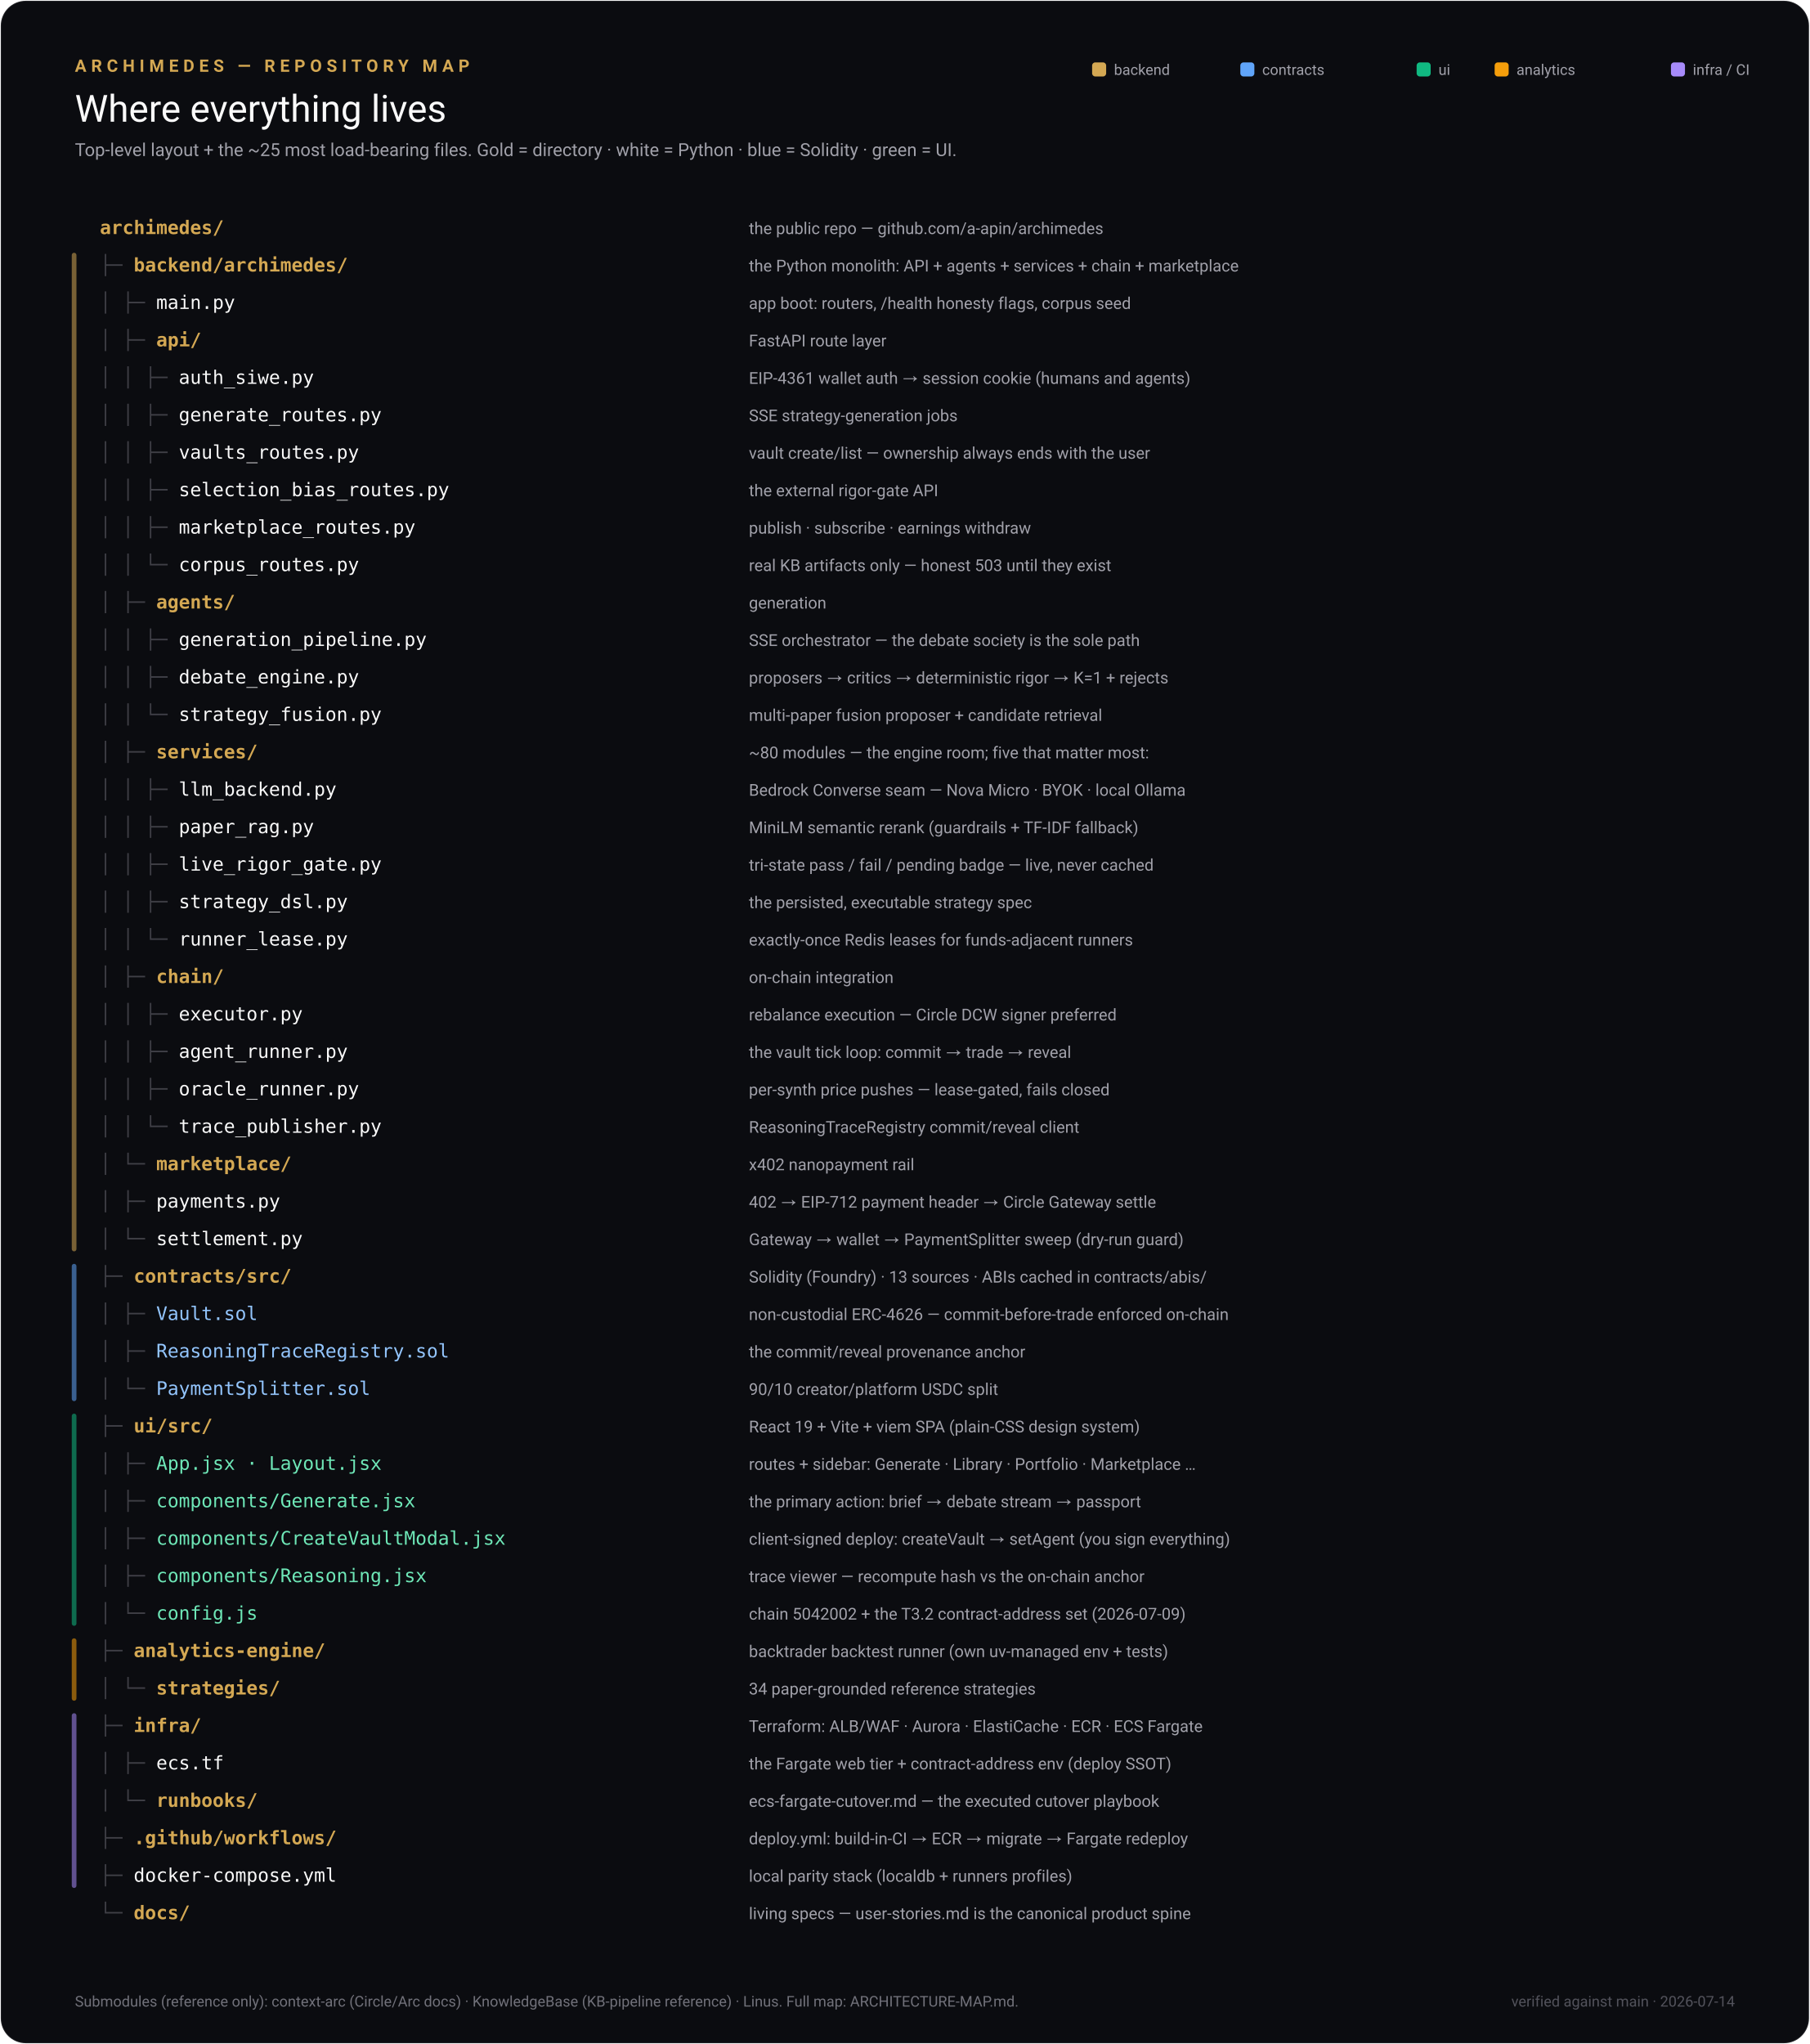
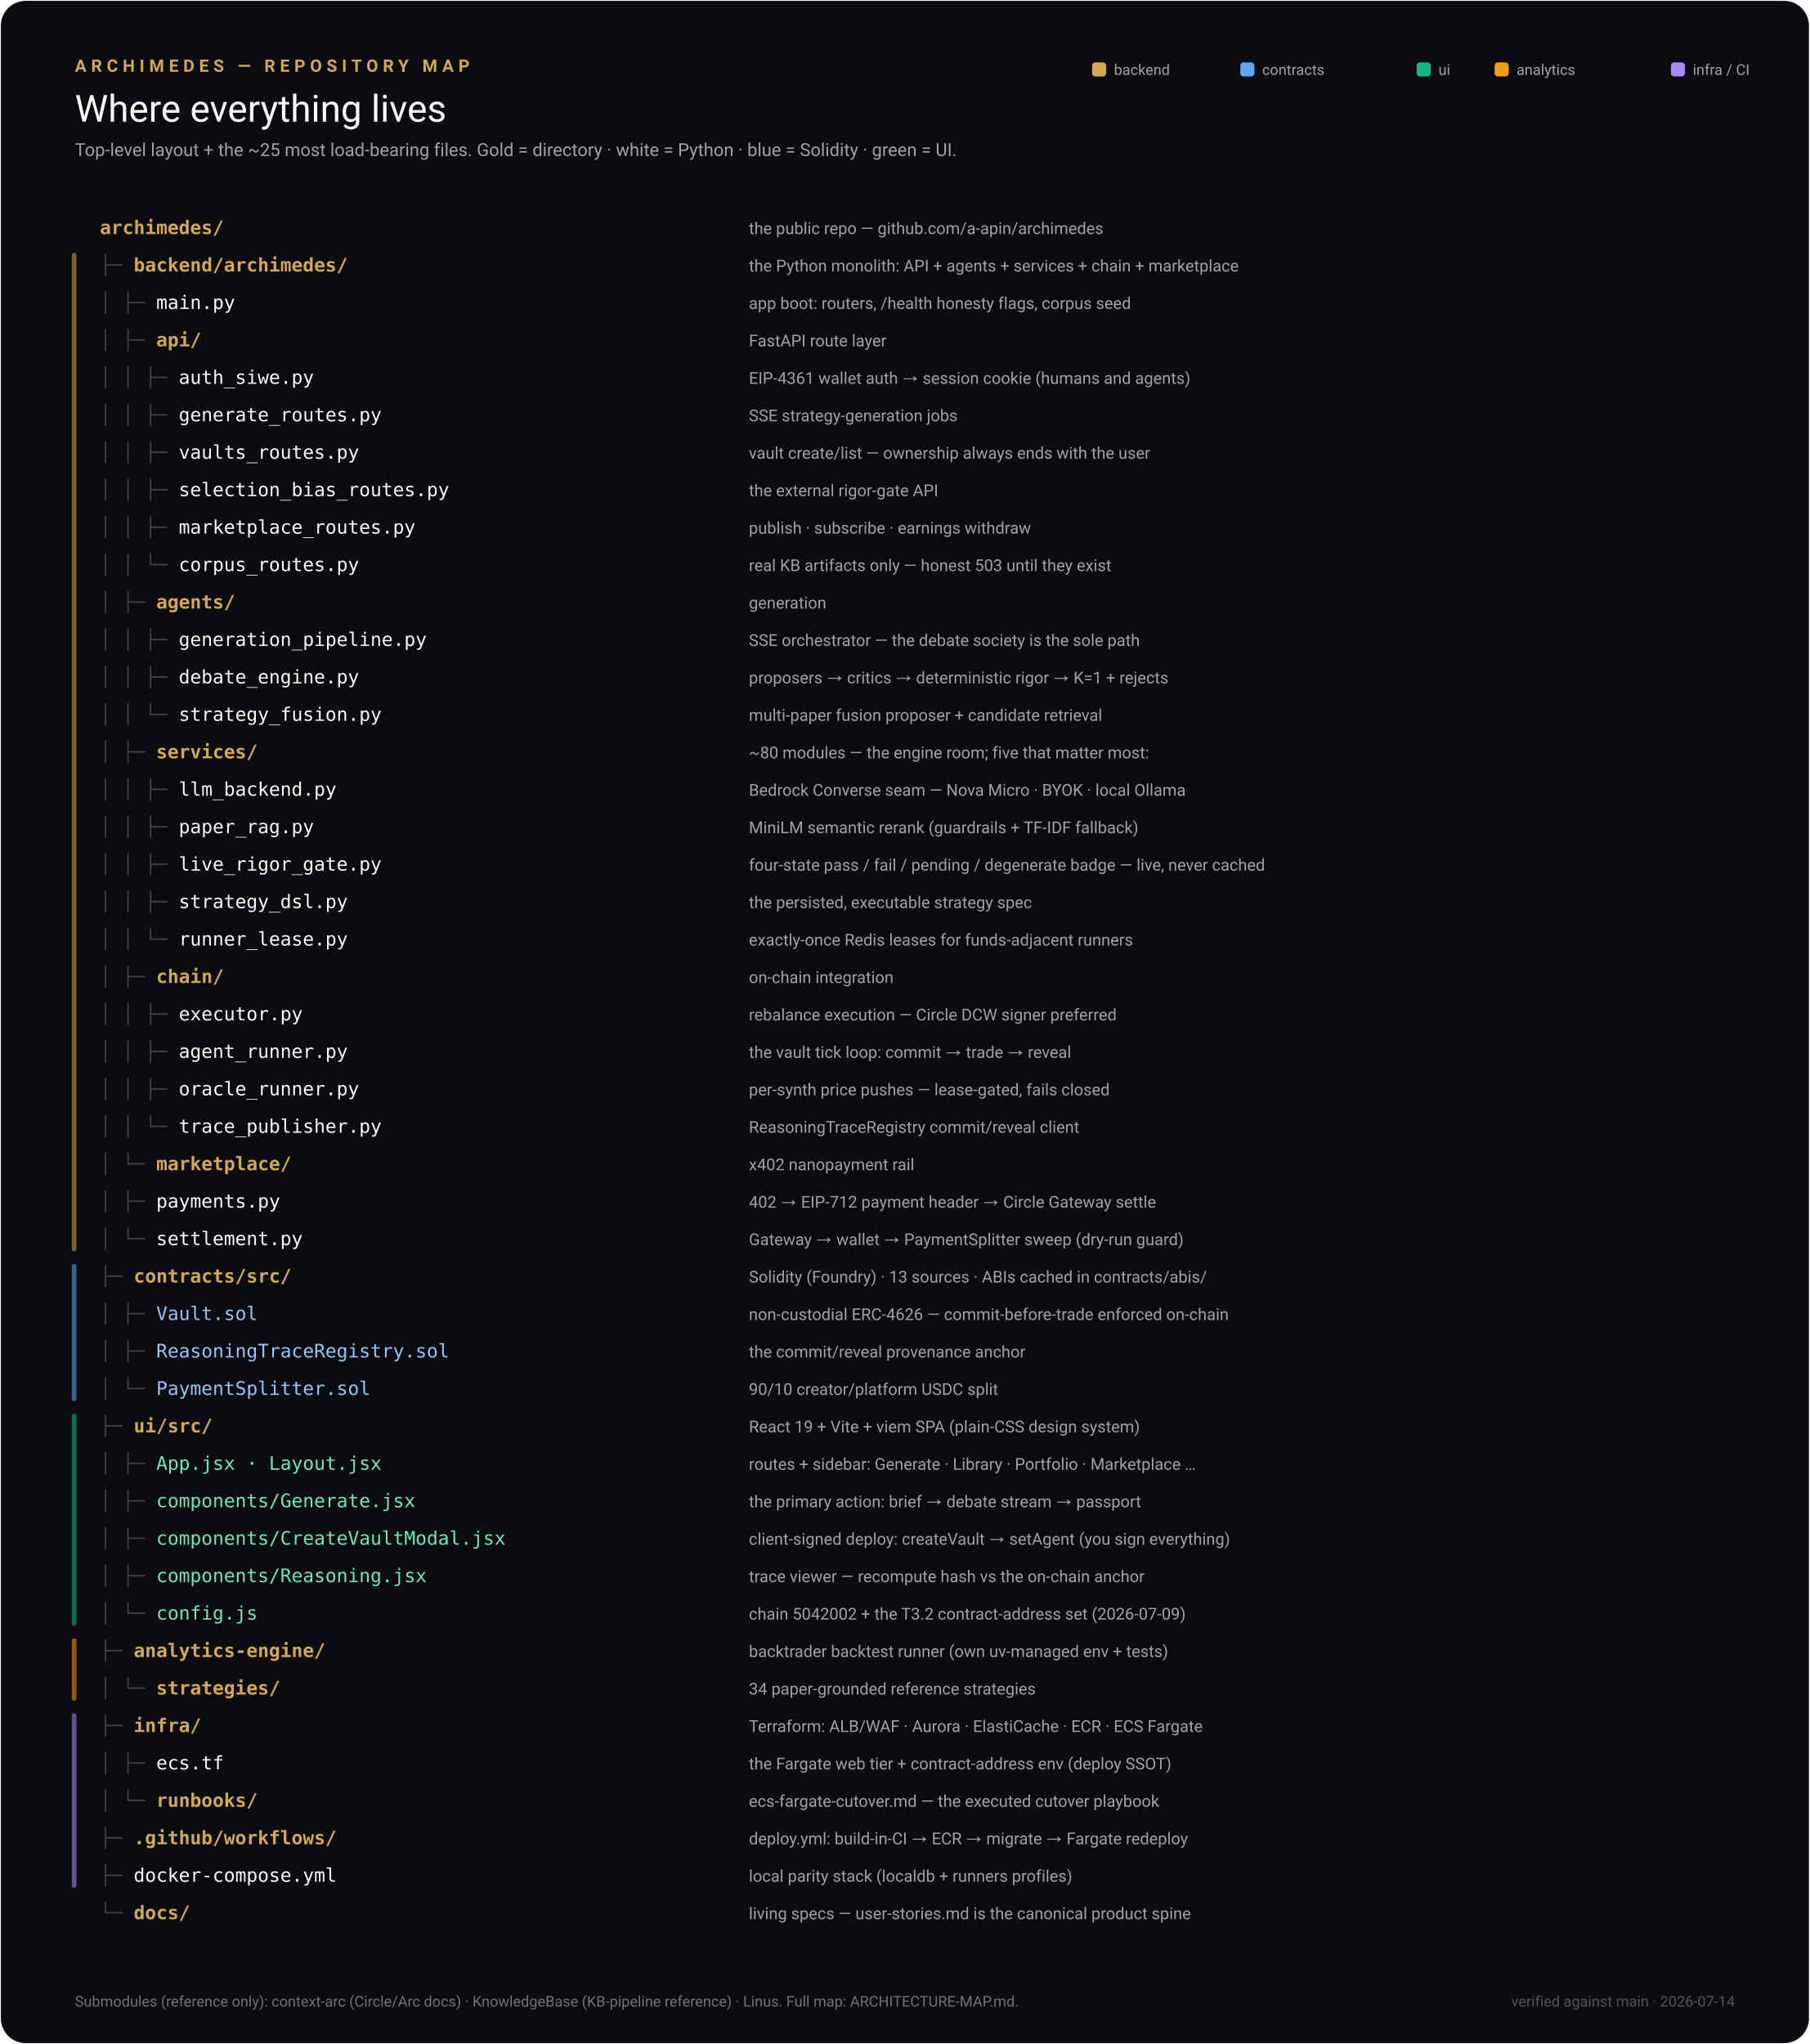
<svg xmlns="http://www.w3.org/2000/svg" width="1160" height="1310" viewBox="0 0 1160 1310" role="img" aria-labelledby="ft-t ft-d">
  <style>text{font-family:system-ui,-apple-system,"Segoe UI",Roboto,Helvetica,Arial,sans-serif}.mono{font-family:ui-monospace,SFMono-Regular,Menlo,Consolas,monospace}</style>
  <rect x="0.5" y="0.5" width="1159" height="1309" rx="16" fill="#0B0C10" stroke="rgba(255,255,255,0.10)" />
  <text x="48" y="46" fill="#D4A853" font-size="11" letter-spacing="3" font-weight="600">ARCHIMEDES — REPOSITORY MAP</text>
  <text x="48" y="78" fill="#FAFAFA" font-size="24" font-family="Georgia,serif">Where everything lives</text>
  <text x="48" y="100" fill="#A1A1AA" font-size="11.5">Top-level layout + the ~25 most load-bearing files. Gold = directory · white = Python · blue = Solidity · green = UI.</text>
  <rect x="700" y="40" width="9" height="9" rx="2" fill="#D4A853" />
  <text x="714" y="48" fill="#A1A1AA" font-size="9.5">backend</text>
  <rect x="795" y="40" width="9" height="9" rx="2" fill="#60A5FA" />
  <text x="809" y="48" fill="#A1A1AA" font-size="9.5">contracts</text>
  <rect x="908" y="40" width="9" height="9" rx="2" fill="#10B981" />
  <text x="922" y="48" fill="#A1A1AA" font-size="9.5">ui</text>
  <rect x="958" y="40" width="9" height="9" rx="2" fill="#F59E0B" />
  <text x="972" y="48" fill="#A1A1AA" font-size="9.5">analytics</text>
  <rect x="1071" y="40" width="9" height="9" rx="2" fill="#A78BFA" />
  <text x="1085" y="48" fill="#A1A1AA" font-size="9.5">infra / CI</text>
  <text x="64" y="150" class="mono" font-size="12" fill="#3F3F46">
    <tspan fill="#D4A853" font-weight="600">archimedes/</tspan>
  </text>
  <text x="480" y="150" font-size="10.5" fill="#A1A1AA">the public repo — github.com/a-apin/archimedes</text>
  <text x="64" y="174" class="mono" font-size="12" fill="#3F3F46">├─ <tspan fill="#D4A853" font-weight="600">backend/archimedes/</tspan>
  </text>
  <text x="480" y="174" font-size="10.5" fill="#A1A1AA">the Python monolith: API + agents + services + chain + marketplace</text>
  <text x="64" y="198" class="mono" font-size="12" fill="#3F3F46">│  ├─ <tspan fill="#FAFAFA">main.py</tspan>
  </text>
  <text x="480" y="198" font-size="10.5" fill="#A1A1AA">app boot: routers, /health honesty flags, corpus seed</text>
  <text x="64" y="222" class="mono" font-size="12" fill="#3F3F46">│  ├─ <tspan fill="#D4A853" font-weight="600">api/</tspan>
  </text>
  <text x="480" y="222" font-size="10.5" fill="#A1A1AA">FastAPI route layer</text>
  <text x="64" y="246" class="mono" font-size="12" fill="#3F3F46">│  │  ├─ <tspan fill="#FAFAFA">auth_siwe.py</tspan>
  </text>
  <text x="480" y="246" font-size="10.5" fill="#A1A1AA">EIP-4361 wallet auth → session cookie (humans and agents)</text>
  <text x="64" y="270" class="mono" font-size="12" fill="#3F3F46">│  │  ├─ <tspan fill="#FAFAFA">generate_routes.py</tspan>
  </text>
  <text x="480" y="270" font-size="10.5" fill="#A1A1AA">SSE strategy-generation jobs</text>
  <text x="64" y="294" class="mono" font-size="12" fill="#3F3F46">│  │  ├─ <tspan fill="#FAFAFA">vaults_routes.py</tspan>
  </text>
  <text x="480" y="294" font-size="10.5" fill="#A1A1AA">vault create/list — ownership always ends with the user</text>
  <text x="64" y="318" class="mono" font-size="12" fill="#3F3F46">│  │  ├─ <tspan fill="#FAFAFA">selection_bias_routes.py</tspan>
  </text>
  <text x="480" y="318" font-size="10.5" fill="#A1A1AA">the external rigor-gate API</text>
  <text x="64" y="342" class="mono" font-size="12" fill="#3F3F46">│  │  ├─ <tspan fill="#FAFAFA">marketplace_routes.py</tspan>
  </text>
  <text x="480" y="342" font-size="10.5" fill="#A1A1AA">publish · subscribe · earnings withdraw</text>
  <text x="64" y="366" class="mono" font-size="12" fill="#3F3F46">│  │  └─ <tspan fill="#FAFAFA">corpus_routes.py</tspan>
  </text>
  <text x="480" y="366" font-size="10.5" fill="#A1A1AA">real KB artifacts only — honest 503 until they exist</text>
  <text x="64" y="390" class="mono" font-size="12" fill="#3F3F46">│  ├─ <tspan fill="#D4A853" font-weight="600">agents/</tspan>
  </text>
  <text x="480" y="390" font-size="10.5" fill="#A1A1AA">generation</text>
  <text x="64" y="414" class="mono" font-size="12" fill="#3F3F46">│  │  ├─ <tspan fill="#FAFAFA">generation_pipeline.py</tspan>
  </text>
  <text x="480" y="414" font-size="10.5" fill="#A1A1AA">SSE orchestrator — the debate society is the sole path</text>
  <text x="64" y="438" class="mono" font-size="12" fill="#3F3F46">│  │  ├─ <tspan fill="#FAFAFA">debate_engine.py</tspan>
  </text>
  <text x="480" y="438" font-size="10.5" fill="#A1A1AA">proposers → critics → deterministic rigor → K=1 + rejects</text>
  <text x="64" y="462" class="mono" font-size="12" fill="#3F3F46">│  │  └─ <tspan fill="#FAFAFA">strategy_fusion.py</tspan>
  </text>
  <text x="480" y="462" font-size="10.5" fill="#A1A1AA">multi-paper fusion proposer + candidate retrieval</text>
  <text x="64" y="486" class="mono" font-size="12" fill="#3F3F46">│  ├─ <tspan fill="#D4A853" font-weight="600">services/</tspan>
  </text>
  <text x="480" y="486" font-size="10.5" fill="#A1A1AA">~80 modules — the engine room; five that matter most:</text>
  <text x="64" y="510" class="mono" font-size="12" fill="#3F3F46">│  │  ├─ <tspan fill="#FAFAFA">llm_backend.py</tspan>
  </text>
  <text x="480" y="510" font-size="10.5" fill="#A1A1AA">Bedrock Converse seam — Nova Micro · BYOK · local Ollama</text>
  <text x="64" y="534" class="mono" font-size="12" fill="#3F3F46">│  │  ├─ <tspan fill="#FAFAFA">paper_rag.py</tspan>
  </text>
  <text x="480" y="534" font-size="10.5" fill="#A1A1AA">MiniLM semantic rerank (guardrails + TF-IDF fallback)</text>
  <text x="64" y="558" class="mono" font-size="12" fill="#3F3F46">│  │  ├─ <tspan fill="#FAFAFA">live_rigor_gate.py</tspan>
  </text>
-   <text x="480" y="558" font-size="10.5" fill="#A1A1AA">tri-state pass / fail / pending badge — live, never cached</text>
+   <text x="480" y="558" font-size="10.5" fill="#A1A1AA">four-state pass / fail / pending / degenerate badge — live, never cached</text>
  <text x="64" y="582" class="mono" font-size="12" fill="#3F3F46">│  │  ├─ <tspan fill="#FAFAFA">strategy_dsl.py</tspan>
  </text>
  <text x="480" y="582" font-size="10.5" fill="#A1A1AA">the persisted, executable strategy spec</text>
  <text x="64" y="606" class="mono" font-size="12" fill="#3F3F46">│  │  └─ <tspan fill="#FAFAFA">runner_lease.py</tspan>
  </text>
  <text x="480" y="606" font-size="10.5" fill="#A1A1AA">exactly-once Redis leases for funds-adjacent runners</text>
  <text x="64" y="630" class="mono" font-size="12" fill="#3F3F46">│  ├─ <tspan fill="#D4A853" font-weight="600">chain/</tspan>
  </text>
  <text x="480" y="630" font-size="10.5" fill="#A1A1AA">on-chain integration</text>
  <text x="64" y="654" class="mono" font-size="12" fill="#3F3F46">│  │  ├─ <tspan fill="#FAFAFA">executor.py</tspan>
  </text>
  <text x="480" y="654" font-size="10.5" fill="#A1A1AA">rebalance execution — Circle DCW signer preferred</text>
  <text x="64" y="678" class="mono" font-size="12" fill="#3F3F46">│  │  ├─ <tspan fill="#FAFAFA">agent_runner.py</tspan>
  </text>
  <text x="480" y="678" font-size="10.5" fill="#A1A1AA">the vault tick loop: commit → trade → reveal</text>
  <text x="64" y="702" class="mono" font-size="12" fill="#3F3F46">│  │  ├─ <tspan fill="#FAFAFA">oracle_runner.py</tspan>
  </text>
  <text x="480" y="702" font-size="10.5" fill="#A1A1AA">per-synth price pushes — lease-gated, fails closed</text>
  <text x="64" y="726" class="mono" font-size="12" fill="#3F3F46">│  │  └─ <tspan fill="#FAFAFA">trace_publisher.py</tspan>
  </text>
  <text x="480" y="726" font-size="10.5" fill="#A1A1AA">ReasoningTraceRegistry commit/reveal client</text>
  <text x="64" y="750" class="mono" font-size="12" fill="#3F3F46">│  └─ <tspan fill="#D4A853" font-weight="600">marketplace/</tspan>
  </text>
  <text x="480" y="750" font-size="10.5" fill="#A1A1AA">x402 nanopayment rail</text>
  <text x="64" y="774" class="mono" font-size="12" fill="#3F3F46">│     ├─ <tspan fill="#FAFAFA">payments.py</tspan>
  </text>
  <text x="480" y="774" font-size="10.5" fill="#A1A1AA">402 → EIP-712 payment header → Circle Gateway settle</text>
  <text x="64" y="798" class="mono" font-size="12" fill="#3F3F46">│     └─ <tspan fill="#FAFAFA">settlement.py</tspan>
  </text>
  <text x="480" y="798" font-size="10.5" fill="#A1A1AA">Gateway → wallet → PaymentSplitter sweep (dry-run guard)</text>
  <text x="64" y="822" class="mono" font-size="12" fill="#3F3F46">├─ <tspan fill="#D4A853" font-weight="600">contracts/src/</tspan>
  </text>
  <text x="480" y="822" font-size="10.5" fill="#A1A1AA">Solidity (Foundry) · 13 sources · ABIs cached in contracts/abis/</text>
  <text x="64" y="846" class="mono" font-size="12" fill="#3F3F46">│  ├─ <tspan fill="#93C5FD">Vault.sol</tspan>
  </text>
  <text x="480" y="846" font-size="10.5" fill="#A1A1AA">non-custodial ERC-4626 — commit-before-trade enforced on-chain</text>
  <text x="64" y="870" class="mono" font-size="12" fill="#3F3F46">│  ├─ <tspan fill="#93C5FD">ReasoningTraceRegistry.sol</tspan>
  </text>
  <text x="480" y="870" font-size="10.5" fill="#A1A1AA">the commit/reveal provenance anchor</text>
  <text x="64" y="894" class="mono" font-size="12" fill="#3F3F46">│  └─ <tspan fill="#93C5FD">PaymentSplitter.sol</tspan>
  </text>
  <text x="480" y="894" font-size="10.5" fill="#A1A1AA">90/10 creator/platform USDC split</text>
  <text x="64" y="918" class="mono" font-size="12" fill="#3F3F46">├─ <tspan fill="#D4A853" font-weight="600">ui/src/</tspan>
  </text>
  <text x="480" y="918" font-size="10.5" fill="#A1A1AA">React 19 + Vite + viem SPA (plain-CSS design system)</text>
  <text x="64" y="942" class="mono" font-size="12" fill="#3F3F46">│  ├─ <tspan fill="#6EE7B7">App.jsx · Layout.jsx</tspan>
  </text>
  <text x="480" y="942" font-size="10.5" fill="#A1A1AA">routes + sidebar: Generate · Library · Portfolio · Marketplace …</text>
  <text x="64" y="966" class="mono" font-size="12" fill="#3F3F46">│  ├─ <tspan fill="#6EE7B7">components/Generate.jsx</tspan>
  </text>
  <text x="480" y="966" font-size="10.5" fill="#A1A1AA">the primary action: brief → debate stream → passport</text>
  <text x="64" y="990" class="mono" font-size="12" fill="#3F3F46">│  ├─ <tspan fill="#6EE7B7">components/CreateVaultModal.jsx</tspan>
  </text>
  <text x="480" y="990" font-size="10.5" fill="#A1A1AA">client-signed deploy: createVault → setAgent (you sign everything)</text>
  <text x="64" y="1014" class="mono" font-size="12" fill="#3F3F46">│  ├─ <tspan fill="#6EE7B7">components/Reasoning.jsx</tspan>
  </text>
  <text x="480" y="1014" font-size="10.5" fill="#A1A1AA">trace viewer — recompute hash vs the on-chain anchor</text>
  <text x="64" y="1038" class="mono" font-size="12" fill="#3F3F46">│  └─ <tspan fill="#6EE7B7">config.js</tspan>
  </text>
  <text x="480" y="1038" font-size="10.5" fill="#A1A1AA">chain 5042002 + the T3.2 contract-address set (2026-07-09)</text>
  <text x="64" y="1062" class="mono" font-size="12" fill="#3F3F46">├─ <tspan fill="#D4A853" font-weight="600">analytics-engine/</tspan>
  </text>
  <text x="480" y="1062" font-size="10.5" fill="#A1A1AA">backtrader backtest runner (own uv-managed env + tests)</text>
  <text x="64" y="1086" class="mono" font-size="12" fill="#3F3F46">│  └─ <tspan fill="#D4A853" font-weight="600">strategies/</tspan>
  </text>
  <text x="480" y="1086" font-size="10.5" fill="#A1A1AA">34 paper-grounded reference strategies</text>
  <text x="64" y="1110" class="mono" font-size="12" fill="#3F3F46">├─ <tspan fill="#D4A853" font-weight="600">infra/</tspan>
  </text>
  <text x="480" y="1110" font-size="10.5" fill="#A1A1AA">Terraform: ALB/WAF · Aurora · ElastiCache · ECR · ECS Fargate</text>
  <text x="64" y="1134" class="mono" font-size="12" fill="#3F3F46">│  ├─ <tspan fill="#FAFAFA">ecs.tf</tspan>
  </text>
  <text x="480" y="1134" font-size="10.5" fill="#A1A1AA">the Fargate web tier + contract-address env (deploy SSOT)</text>
  <text x="64" y="1158" class="mono" font-size="12" fill="#3F3F46">│  └─ <tspan fill="#D4A853" font-weight="600">runbooks/</tspan>
  </text>
  <text x="480" y="1158" font-size="10.5" fill="#A1A1AA">ecs-fargate-cutover.md — the executed cutover playbook</text>
  <text x="64" y="1182" class="mono" font-size="12" fill="#3F3F46">├─ <tspan fill="#D4A853" font-weight="600">.github/workflows/</tspan>
  </text>
  <text x="480" y="1182" font-size="10.5" fill="#A1A1AA">deploy.yml: build-in-CI → ECR → migrate → Fargate redeploy</text>
  <text x="64" y="1206" class="mono" font-size="12" fill="#3F3F46">├─ <tspan fill="#FAFAFA">docker-compose.yml</tspan>
  </text>
  <text x="480" y="1206" font-size="10.5" fill="#A1A1AA">local parity stack (localdb + runners profiles)</text>
  <text x="64" y="1230" class="mono" font-size="12" fill="#3F3F46">└─ <tspan fill="#D4A853" font-weight="600">docs/</tspan>
  </text>
  <text x="480" y="1230" font-size="10.5" fill="#A1A1AA">living specs — user-stories.md is the canonical product spine</text>
  <rect x="46" y="162" width="3" height="640" rx="1.5" fill="#D4A853" opacity="0.55" />
  <rect x="46" y="810" width="3" height="88" rx="1.5" fill="#60A5FA" opacity="0.55" />
  <rect x="46" y="906" width="3" height="136" rx="1.5" fill="#10B981" opacity="0.55" />
  <rect x="46" y="1050" width="3" height="40" rx="1.5" fill="#F59E0B" opacity="0.55" />
  <rect x="46" y="1098" width="3" height="112" rx="1.5" fill="#A78BFA" opacity="0.55" />
  <text x="48" y="1286" fill="#71717A" font-size="9.5">Submodules (reference only): context-arc (Circle/Arc docs) · KnowledgeBase (KB-pipeline reference) · Linus. Full map: ARCHITECTURE-MAP.md.</text>
  <text x="1112" y="1286" text-anchor="end" fill="#52525B" font-size="9.5">verified against main · 2026-07-14</text>
</svg>
